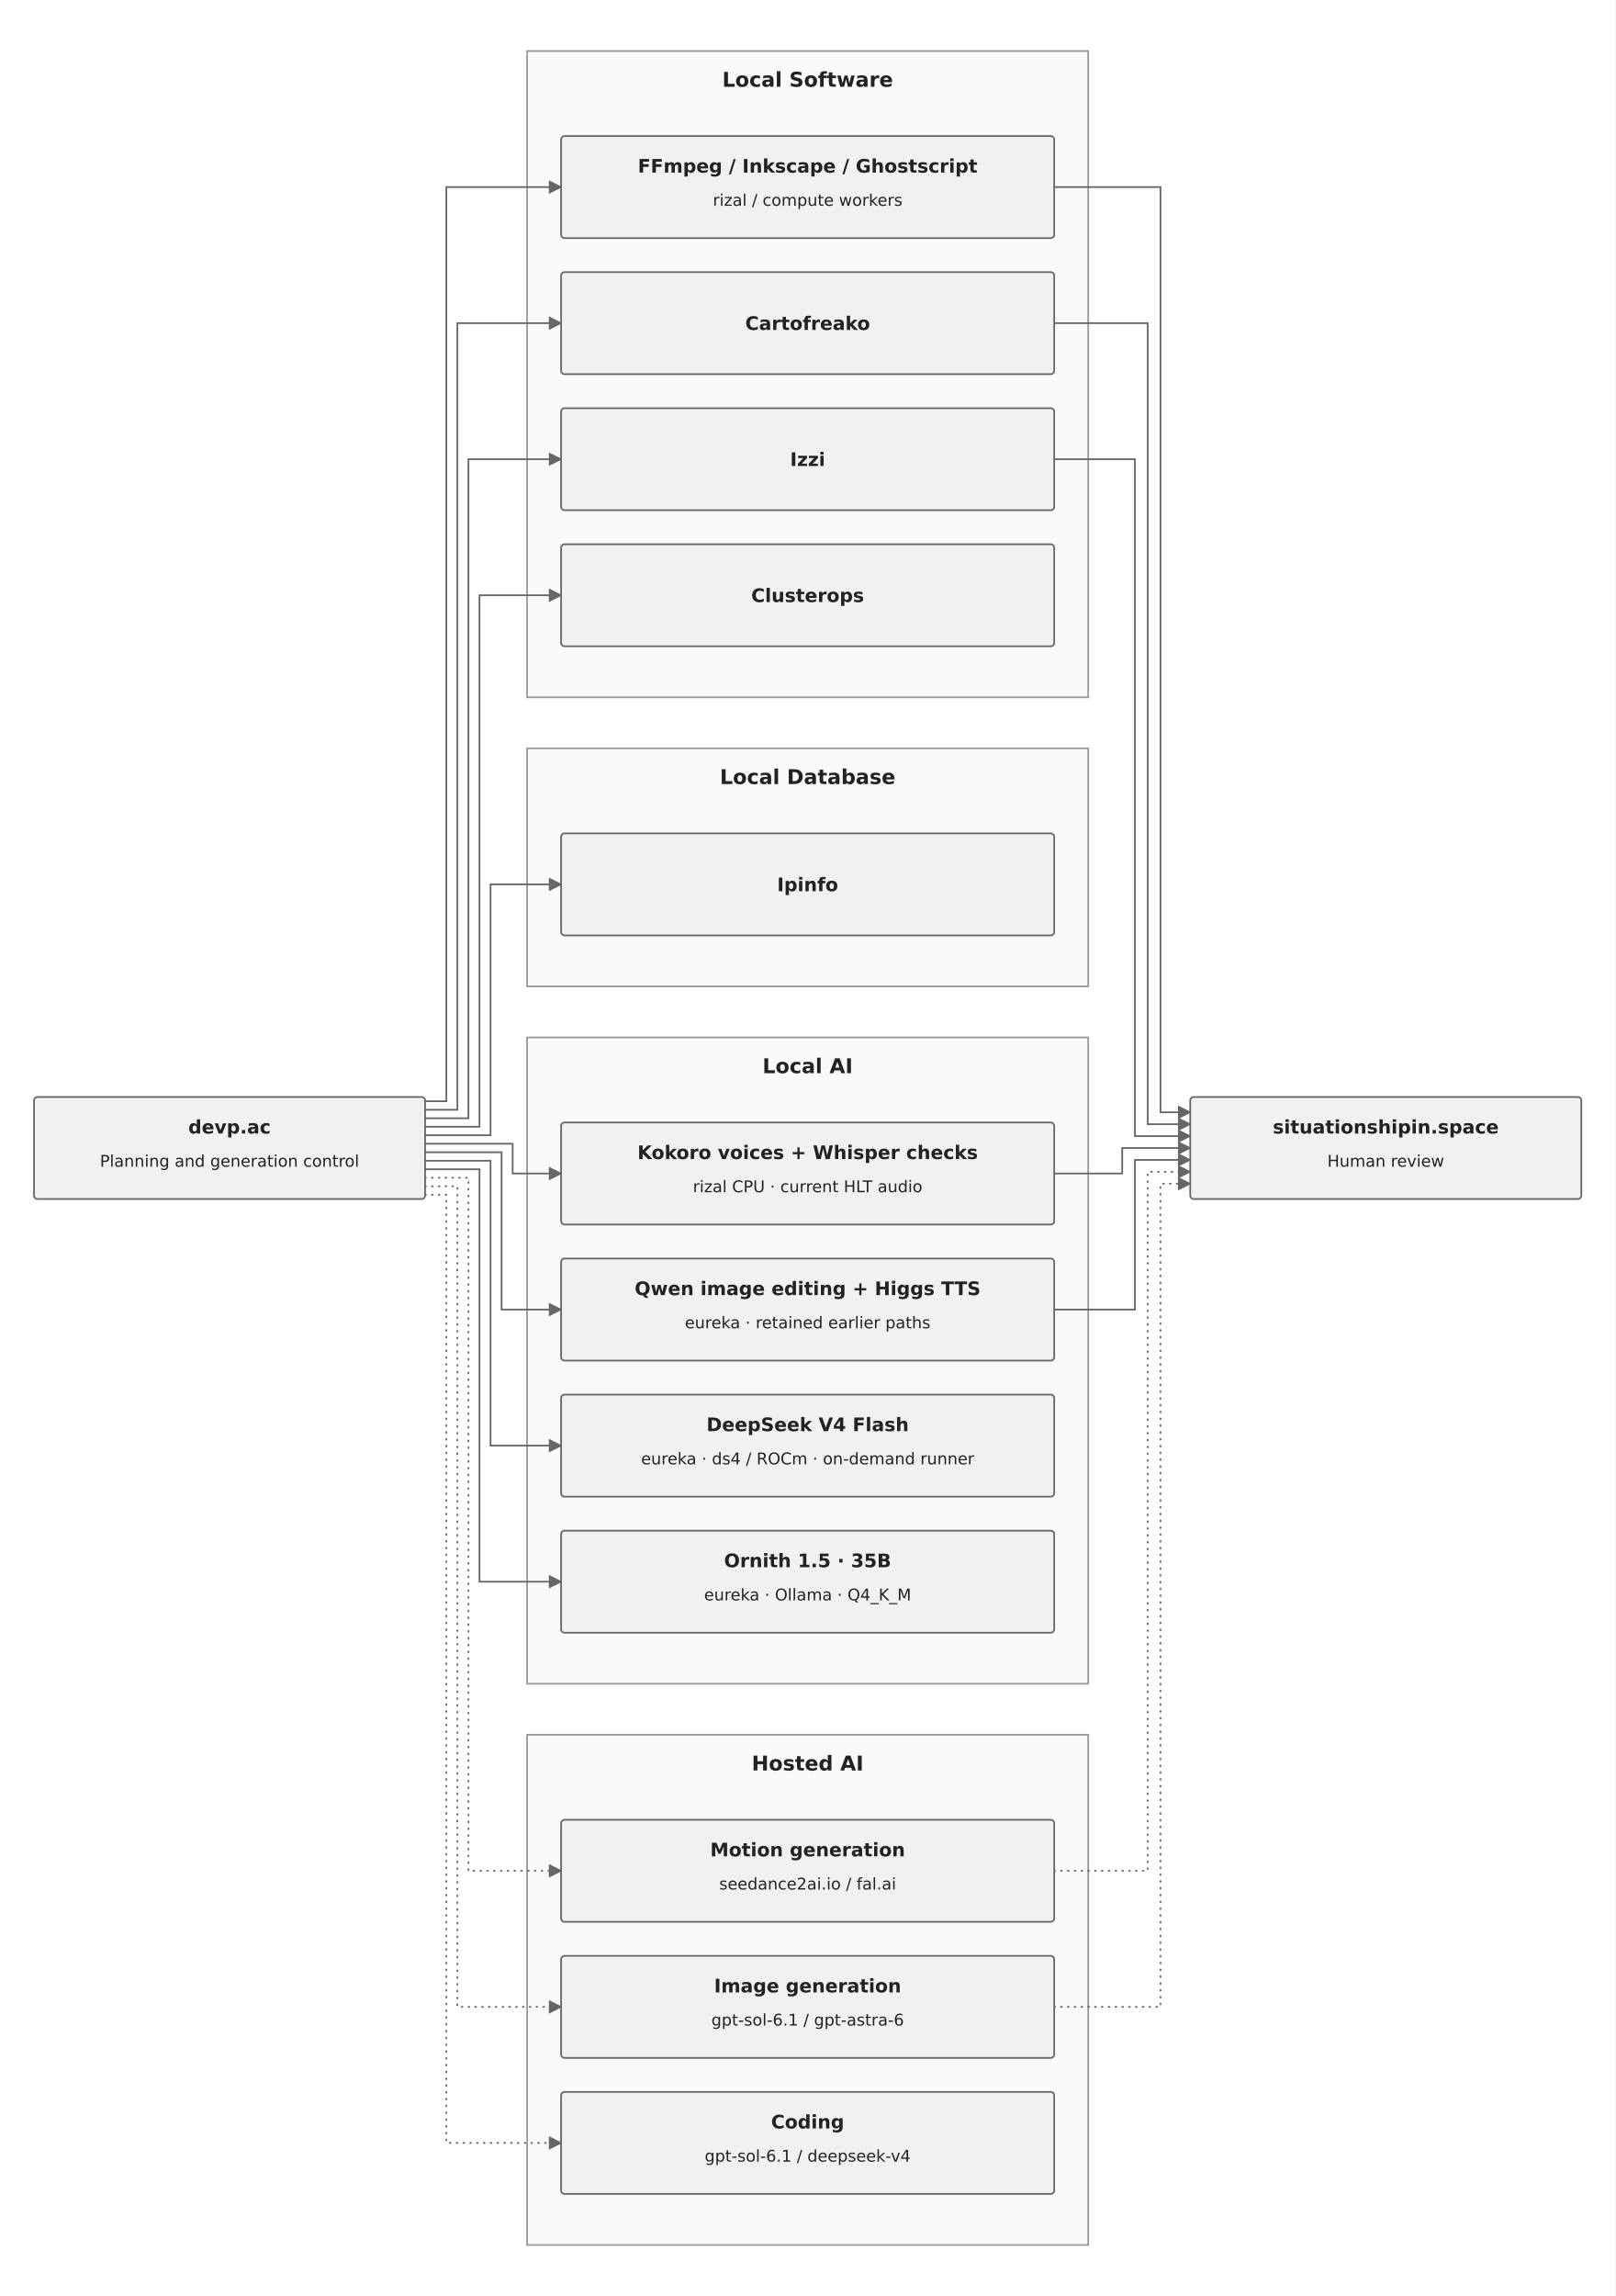
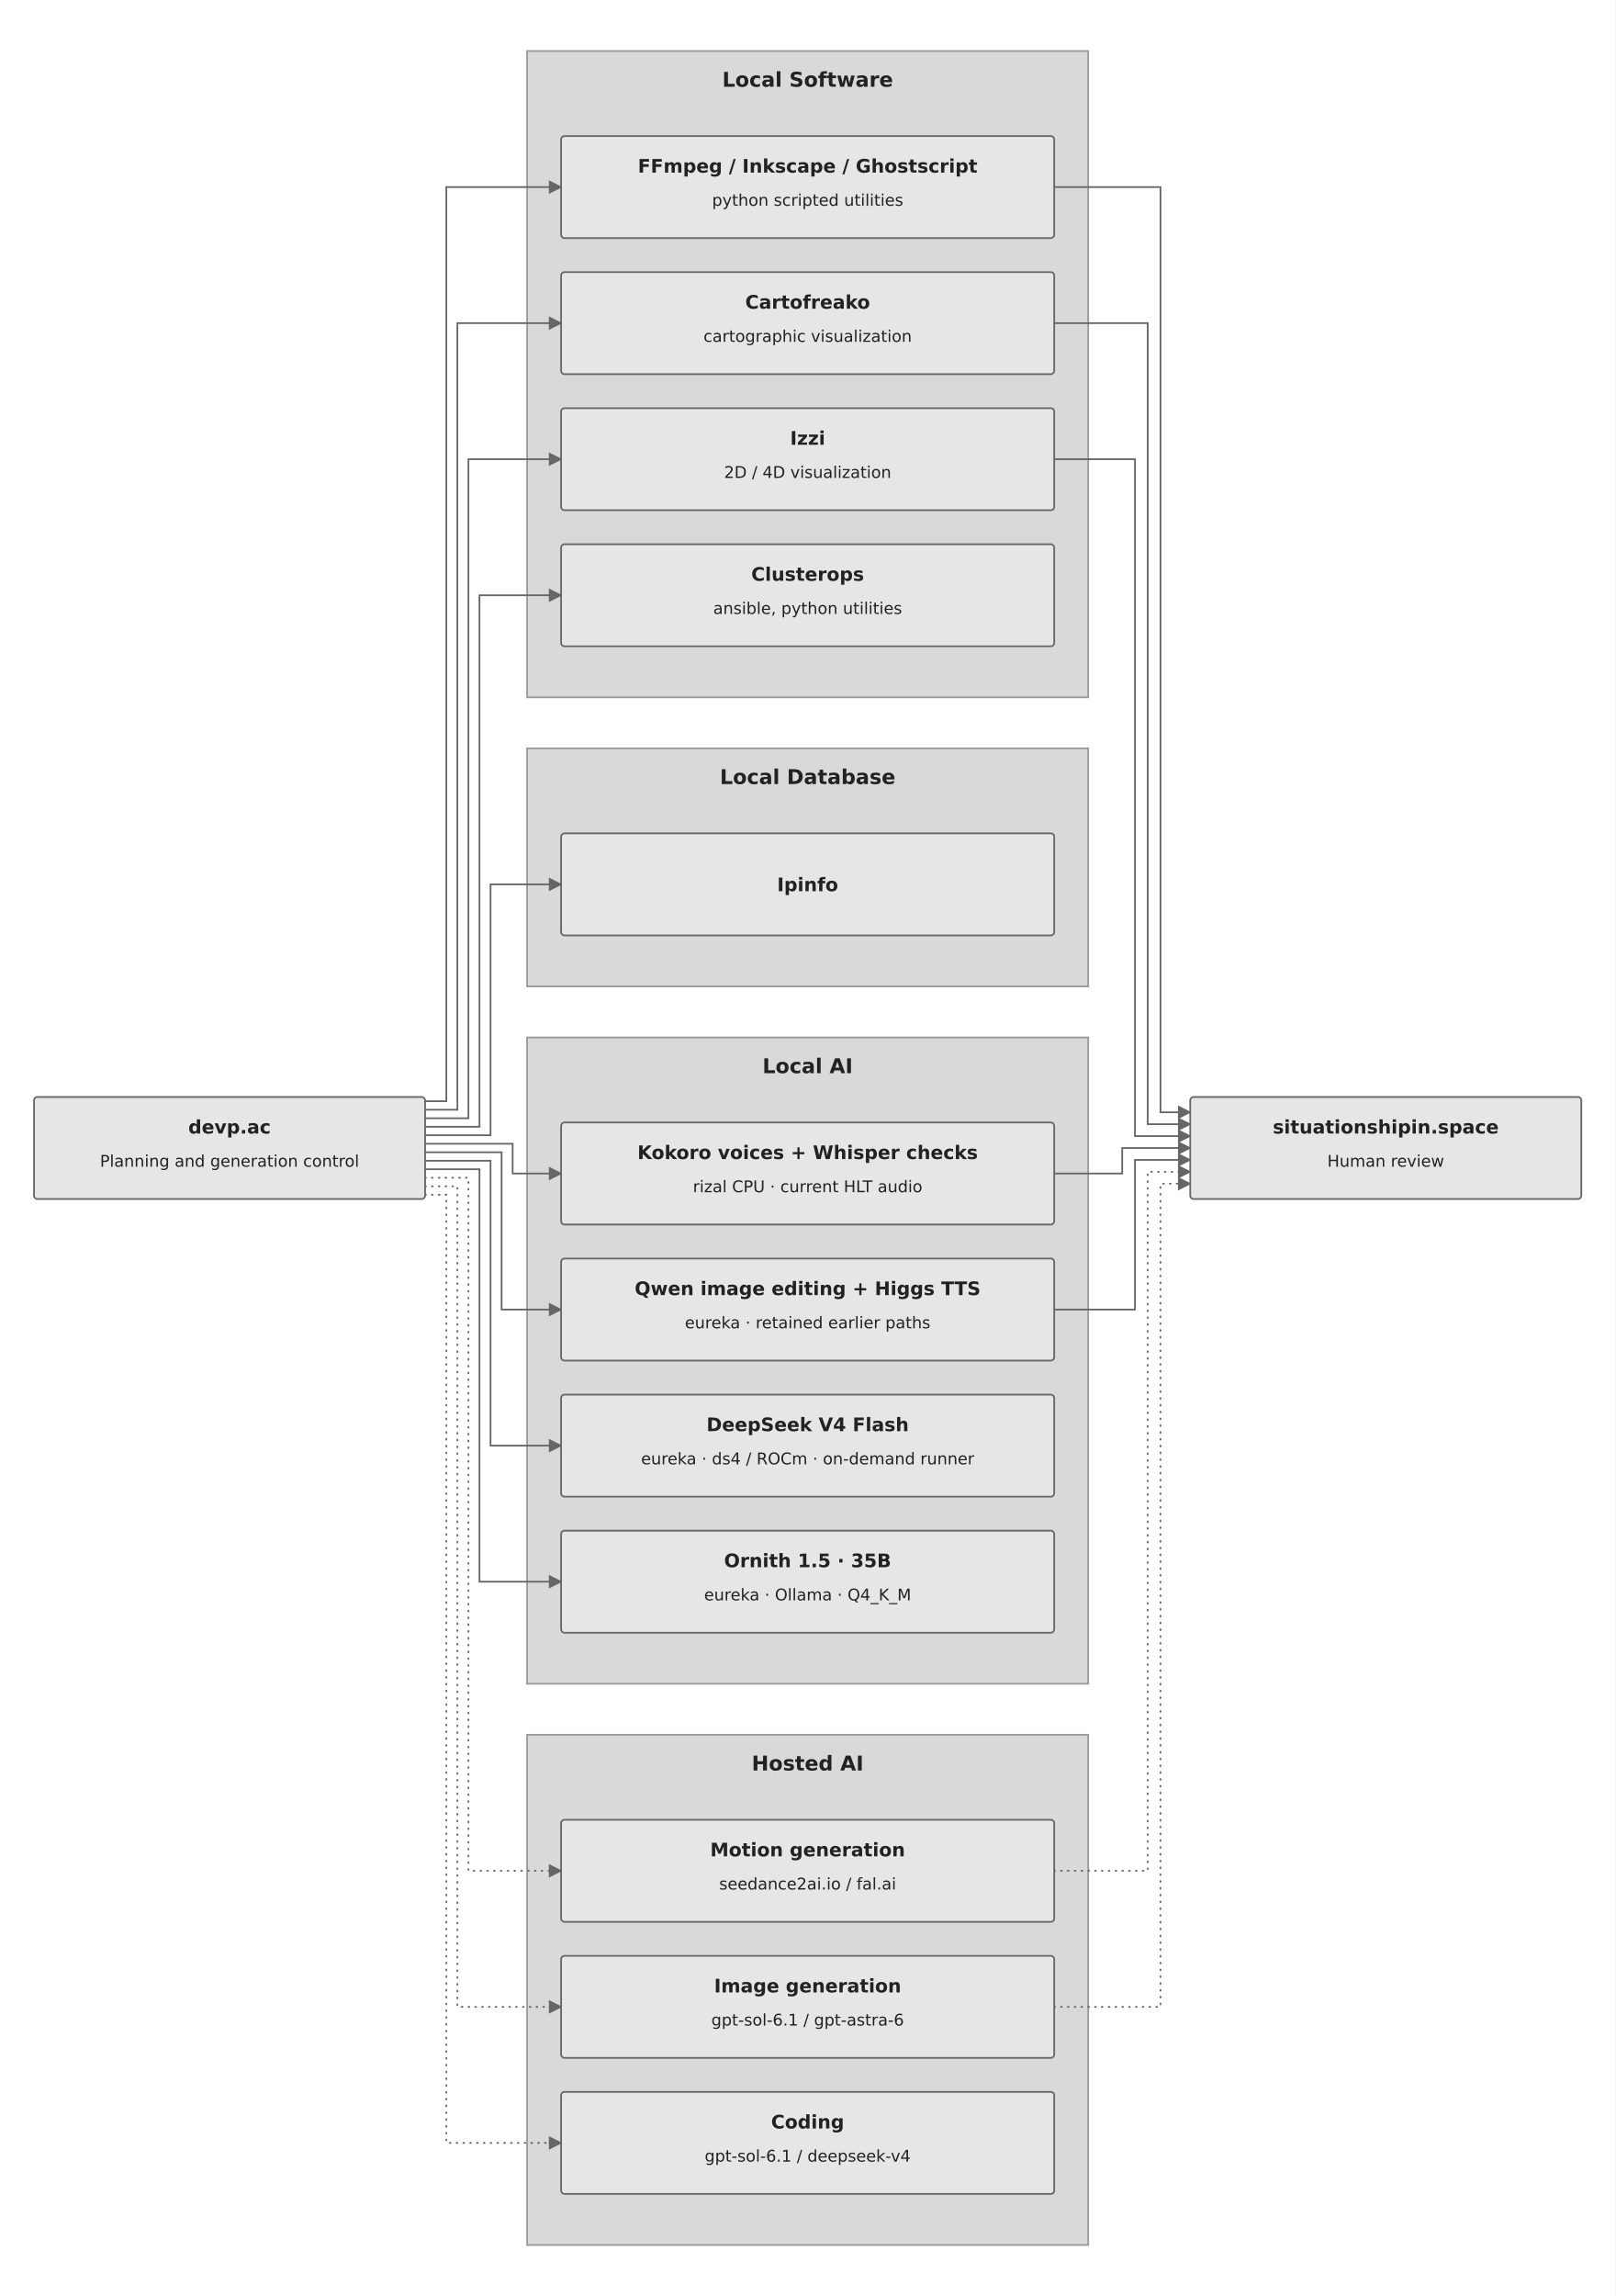
<svg xmlns="http://www.w3.org/2000/svg" viewBox="0 0 1900 2700" width="1900" height="2700" role="img" aria-labelledby="diagram-title" font-family="DejaVu Sans">
  <rect width="1900" height="2700" fill="white" />
-   <rect id="group-SOFTWARE-frame" x="620" y="60" width="660" height="760" fill="#fafafa" stroke="#999999" stroke-width="2" />
+   <rect id="group-SOFTWARE-frame" x="620" y="60" width="660" height="760" fill="#d9d9d9" stroke="#999999" stroke-width="2" />
  <text x="950.0" y="102" text-anchor="middle" fill="#222222" font-size="24" font-weight="700">Local Software</text>
-   <rect id="group-DATABASE-frame" x="620" y="880" width="660" height="280" fill="#fafafa" stroke="#999999" stroke-width="2" />
+   <rect id="group-DATABASE-frame" x="620" y="880" width="660" height="280" fill="#d9d9d9" stroke="#999999" stroke-width="2" />
  <text x="950.0" y="922" text-anchor="middle" fill="#222222" font-size="24" font-weight="700">Local Database</text>
-   <rect id="group-LOCALAI-frame" x="620" y="1220" width="660" height="760" fill="#fafafa" stroke="#999999" stroke-width="2" />
+   <rect id="group-LOCALAI-frame" x="620" y="1220" width="660" height="760" fill="#d9d9d9" stroke="#999999" stroke-width="2" />
  <text x="950.0" y="1262" text-anchor="middle" fill="#222222" font-size="24" font-weight="700">Local AI</text>
-   <rect id="group-HOSTEDAI-frame" x="620" y="2040" width="660" height="600" fill="#fafafa" stroke="#999999" stroke-width="2" />
+   <rect id="group-HOSTEDAI-frame" x="620" y="2040" width="660" height="600" fill="#d9d9d9" stroke="#999999" stroke-width="2" />
  <text x="950.0" y="2082" text-anchor="middle" fill="#222222" font-size="24" font-weight="700">Hosted AI</text>
  <defs>
    <marker id="arrow" viewBox="0 0 10 10" refX="9" refY="5" markerWidth="8" markerHeight="8" orient="auto-start-reverse">
      <path d="M 0 0 L 10 5 L 0 10 Z" fill="#666666" />
    </marker>
  </defs>
  <path d="M 500 1295 L 525 1295 L 525 220 L 660 220" fill="none" stroke="#666666" stroke-width="2" data-source="I" data-target="NATIVE" marker-end="url(#arrow)" />
  <path d="M 500 1305 L 538 1305 L 538 380 L 660 380" fill="none" stroke="#666666" stroke-width="2" data-source="I" data-target="CARTO" marker-end="url(#arrow)" />
  <path d="M 500 1315 L 551 1315 L 551 540 L 660 540" fill="none" stroke="#666666" stroke-width="2" data-source="I" data-target="IZZI" marker-end="url(#arrow)" />
  <path d="M 500 1325 L 564 1325 L 564 700 L 660 700" fill="none" stroke="#666666" stroke-width="2" data-source="I" data-target="CLUSTEROPS" marker-end="url(#arrow)" />
  <path d="M 500 1335 L 577 1335 L 577 1040 L 660 1040" fill="none" stroke="#666666" stroke-width="2" data-source="I" data-target="IPINFO" marker-end="url(#arrow)" />
  <path d="M 500 1345 L 603 1345 L 603 1380 L 660 1380" fill="none" stroke="#666666" stroke-width="2" data-source="I" data-target="AUDIO" marker-end="url(#arrow)" />
  <path d="M 500 1355 L 590 1355 L 590 1540 L 660 1540" fill="none" stroke="#666666" stroke-width="2" data-source="I" data-target="PRIOR" marker-end="url(#arrow)" />
  <path d="M 500 1365 L 577 1365 L 577 1700 L 660 1700" fill="none" stroke="#666666" stroke-width="2" data-source="I" data-target="DS" marker-end="url(#arrow)" />
  <path d="M 500 1375 L 564 1375 L 564 1860 L 660 1860" fill="none" stroke="#666666" stroke-width="2" data-source="I" data-target="ORN" marker-end="url(#arrow)" />
  <path d="M 500 1385 L 551 1385 L 551 2200 L 660 2200" fill="none" stroke="#666666" stroke-width="2" data-source="I" data-target="CLOUD" marker-end="url(#arrow)" stroke-dasharray="1 7" stroke-linecap="round" />
  <path d="M 500 1395 L 538 1395 L 538 2360 L 660 2360" fill="none" stroke="#666666" stroke-width="2" data-source="I" data-target="IMAGE" marker-end="url(#arrow)" stroke-dasharray="1 7" stroke-linecap="round" />
  <path d="M 500 1405 L 525 1405 L 525 2520 L 660 2520" fill="none" stroke="#666666" stroke-width="2" data-source="I" data-target="CODING" marker-end="url(#arrow)" stroke-dasharray="1 7" stroke-linecap="round" />
  <path d="M 1240 220 L 1365 220 L 1365 1308 L 1400 1308" fill="none" stroke="#666666" stroke-width="2" data-source="NATIVE" data-target="REVIEW" marker-end="url(#arrow)" />
  <path d="M 1240 380 L 1350 380 L 1350 1322 L 1400 1322" fill="none" stroke="#666666" stroke-width="2" data-source="CARTO" data-target="REVIEW" marker-end="url(#arrow)" />
  <path d="M 1240 540 L 1335 540 L 1335 1336 L 1400 1336" fill="none" stroke="#666666" stroke-width="2" data-source="IZZI" data-target="REVIEW" marker-end="url(#arrow)" />
  <path d="M 1240 1380 L 1320 1380 L 1320 1350 L 1400 1350" fill="none" stroke="#666666" stroke-width="2" data-source="AUDIO" data-target="REVIEW" marker-end="url(#arrow)" />
  <path d="M 1240 1540 L 1335 1540 L 1335 1364 L 1400 1364" fill="none" stroke="#666666" stroke-width="2" data-source="PRIOR" data-target="REVIEW" marker-end="url(#arrow)" />
  <path d="M 1240 2200 L 1350 2200 L 1350 1378 L 1400 1378" fill="none" stroke="#666666" stroke-width="2" data-source="CLOUD" data-target="REVIEW" marker-end="url(#arrow)" stroke-dasharray="1 7" stroke-linecap="round" />
  <path d="M 1240 2360 L 1365 2360 L 1365 1392 L 1400 1392" fill="none" stroke="#666666" stroke-width="2" data-source="IMAGE" data-target="REVIEW" marker-end="url(#arrow)" stroke-dasharray="1 7" stroke-linecap="round" />
  <g id="group-SOFTWARE">
    <g id="node-NATIVE">
-       <rect x="660" y="160" width="580" height="120" rx="4" fill="#f1f1f1" stroke="#666666" stroke-width="2" />
+       <rect x="660" y="160" width="580" height="120" rx="4" fill="#e6e6e6" stroke="#666666" stroke-width="2" />
      <text x="950.0" y="203" text-anchor="middle" fill="#222222" font-size="22" font-weight="700">FFmpeg / Inkscape / Ghostscript</text>
-       <text x="950.0" y="242" text-anchor="middle" fill="#222222" font-size="19" font-weight="400">rizal / compute workers</text>
+       <text x="950.0" y="242" text-anchor="middle" fill="#222222" font-size="19" font-weight="400">python scripted utilities</text>
    </g>
    <g id="node-CARTO">
-       <rect x="660" y="320" width="580" height="120" rx="4" fill="#f1f1f1" stroke="#666666" stroke-width="2" />
-       <text x="950.0" y="388.0" text-anchor="middle" fill="#222222" font-size="22" font-weight="700">Cartofreako</text>
+       <rect x="660" y="320" width="580" height="120" rx="4" fill="#e6e6e6" stroke="#666666" stroke-width="2" />
+       <text x="950.0" y="363" text-anchor="middle" fill="#222222" font-size="22" font-weight="700">Cartofreako</text>
+       <text x="950.0" y="402" text-anchor="middle" fill="#222222" font-size="19" font-weight="400">cartographic visualization</text>
    </g>
    <g id="node-IZZI">
-       <rect x="660" y="480" width="580" height="120" rx="4" fill="#f1f1f1" stroke="#666666" stroke-width="2" />
-       <text x="950.0" y="548.0" text-anchor="middle" fill="#222222" font-size="22" font-weight="700">Izzi</text>
+       <rect x="660" y="480" width="580" height="120" rx="4" fill="#e6e6e6" stroke="#666666" stroke-width="2" />
+       <text x="950.0" y="523" text-anchor="middle" fill="#222222" font-size="22" font-weight="700">Izzi</text>
+       <text x="950.0" y="562" text-anchor="middle" fill="#222222" font-size="19" font-weight="400">2D / 4D visualization</text>
    </g>
    <g id="node-CLUSTEROPS">
-       <rect x="660" y="640" width="580" height="120" rx="4" fill="#f1f1f1" stroke="#666666" stroke-width="2" />
-       <text x="950.0" y="708.0" text-anchor="middle" fill="#222222" font-size="22" font-weight="700">Clusterops</text>
+       <rect x="660" y="640" width="580" height="120" rx="4" fill="#e6e6e6" stroke="#666666" stroke-width="2" />
+       <text x="950.0" y="683" text-anchor="middle" fill="#222222" font-size="22" font-weight="700">Clusterops</text>
+       <text x="950.0" y="722" text-anchor="middle" fill="#222222" font-size="19" font-weight="400">ansible, python utilities</text>
    </g>
  </g>
  <g id="group-DATABASE">
    <g id="node-IPINFO">
-       <rect x="660" y="980" width="580" height="120" rx="4" fill="#f1f1f1" stroke="#666666" stroke-width="2" />
+       <rect x="660" y="980" width="580" height="120" rx="4" fill="#e6e6e6" stroke="#666666" stroke-width="2" />
      <text x="950.0" y="1048.0" text-anchor="middle" fill="#222222" font-size="22" font-weight="700">Ipinfo</text>
    </g>
  </g>
  <g id="group-LOCALAI">
    <g id="node-AUDIO">
-       <rect x="660" y="1320" width="580" height="120" rx="4" fill="#f1f1f1" stroke="#666666" stroke-width="2" />
+       <rect x="660" y="1320" width="580" height="120" rx="4" fill="#e6e6e6" stroke="#666666" stroke-width="2" />
      <text x="950.0" y="1363" text-anchor="middle" fill="#222222" font-size="22" font-weight="700">Kokoro voices + Whisper checks</text>
      <text x="950.0" y="1402" text-anchor="middle" fill="#222222" font-size="19" font-weight="400">rizal CPU · current HLT audio</text>
    </g>
    <g id="node-PRIOR">
-       <rect x="660" y="1480" width="580" height="120" rx="4" fill="#f1f1f1" stroke="#666666" stroke-width="2" />
+       <rect x="660" y="1480" width="580" height="120" rx="4" fill="#e6e6e6" stroke="#666666" stroke-width="2" />
      <text x="950.0" y="1523" text-anchor="middle" fill="#222222" font-size="22" font-weight="700">Qwen image editing + Higgs TTS</text>
      <text x="950.0" y="1562" text-anchor="middle" fill="#222222" font-size="19" font-weight="400">eureka · retained earlier paths</text>
    </g>
    <g id="node-DS">
-       <rect x="660" y="1640" width="580" height="120" rx="4" fill="#f1f1f1" stroke="#666666" stroke-width="2" />
+       <rect x="660" y="1640" width="580" height="120" rx="4" fill="#e6e6e6" stroke="#666666" stroke-width="2" />
      <text x="950.0" y="1683" text-anchor="middle" fill="#222222" font-size="22" font-weight="700">DeepSeek V4 Flash</text>
      <text x="950.0" y="1722" text-anchor="middle" fill="#222222" font-size="19" font-weight="400">eureka · ds4 / ROCm · on-demand runner</text>
    </g>
    <g id="node-ORN">
-       <rect x="660" y="1800" width="580" height="120" rx="4" fill="#f1f1f1" stroke="#666666" stroke-width="2" />
+       <rect x="660" y="1800" width="580" height="120" rx="4" fill="#e6e6e6" stroke="#666666" stroke-width="2" />
      <text x="950.0" y="1843" text-anchor="middle" fill="#222222" font-size="22" font-weight="700">Ornith 1.5 · 35B</text>
      <text x="950.0" y="1882" text-anchor="middle" fill="#222222" font-size="19" font-weight="400">eureka · Ollama · Q4_K_M</text>
    </g>
  </g>
  <g id="group-HOSTEDAI">
    <g id="node-CLOUD">
-       <rect x="660" y="2140" width="580" height="120" rx="4" fill="#f1f1f1" stroke="#666666" stroke-width="2" />
+       <rect x="660" y="2140" width="580" height="120" rx="4" fill="#e6e6e6" stroke="#666666" stroke-width="2" />
      <text x="950.0" y="2183" text-anchor="middle" fill="#222222" font-size="22" font-weight="700">Motion generation</text>
      <text x="950.0" y="2222" text-anchor="middle" fill="#222222" font-size="19" font-weight="400">seedance2ai.io / fal.ai</text>
    </g>
    <g id="node-IMAGE">
-       <rect x="660" y="2300" width="580" height="120" rx="4" fill="#f1f1f1" stroke="#666666" stroke-width="2" />
+       <rect x="660" y="2300" width="580" height="120" rx="4" fill="#e6e6e6" stroke="#666666" stroke-width="2" />
      <text x="950.0" y="2343" text-anchor="middle" fill="#222222" font-size="22" font-weight="700">Image generation</text>
      <text x="950.0" y="2382" text-anchor="middle" fill="#222222" font-size="19" font-weight="400">gpt-sol-6.1 / gpt-astra-6</text>
    </g>
    <g id="node-CODING">
-       <rect x="660" y="2460" width="580" height="120" rx="4" fill="#f1f1f1" stroke="#666666" stroke-width="2" />
+       <rect x="660" y="2460" width="580" height="120" rx="4" fill="#e6e6e6" stroke="#666666" stroke-width="2" />
      <text x="950.0" y="2503" text-anchor="middle" fill="#222222" font-size="22" font-weight="700">Coding</text>
      <text x="950.0" y="2542" text-anchor="middle" fill="#222222" font-size="19" font-weight="400">gpt-sol-6.1 / deepseek-v4</text>
    </g>
  </g>
  <g id="node-I">
-     <rect x="40" y="1290" width="460" height="120" rx="4" fill="#f1f1f1" stroke="#666666" stroke-width="2" />
+     <rect x="40" y="1290" width="460" height="120" rx="4" fill="#e6e6e6" stroke="#666666" stroke-width="2" />
    <text x="270.0" y="1333" text-anchor="middle" fill="#222222" font-size="22" font-weight="700">devp.ac</text>
    <text x="270.0" y="1372" text-anchor="middle" fill="#222222" font-size="19" font-weight="400">Planning and generation control</text>
  </g>
  <g id="node-REVIEW">
-     <rect x="1400" y="1290" width="460" height="120" rx="4" fill="#f1f1f1" stroke="#666666" stroke-width="2" />
+     <rect x="1400" y="1290" width="460" height="120" rx="4" fill="#e6e6e6" stroke="#666666" stroke-width="2" />
    <text x="1630.0" y="1333" text-anchor="middle" fill="#222222" font-size="22" font-weight="700">situationshipin.space</text>
    <text x="1630.0" y="1372" text-anchor="middle" fill="#222222" font-size="19" font-weight="400">Human review</text>
  </g>
</svg>
